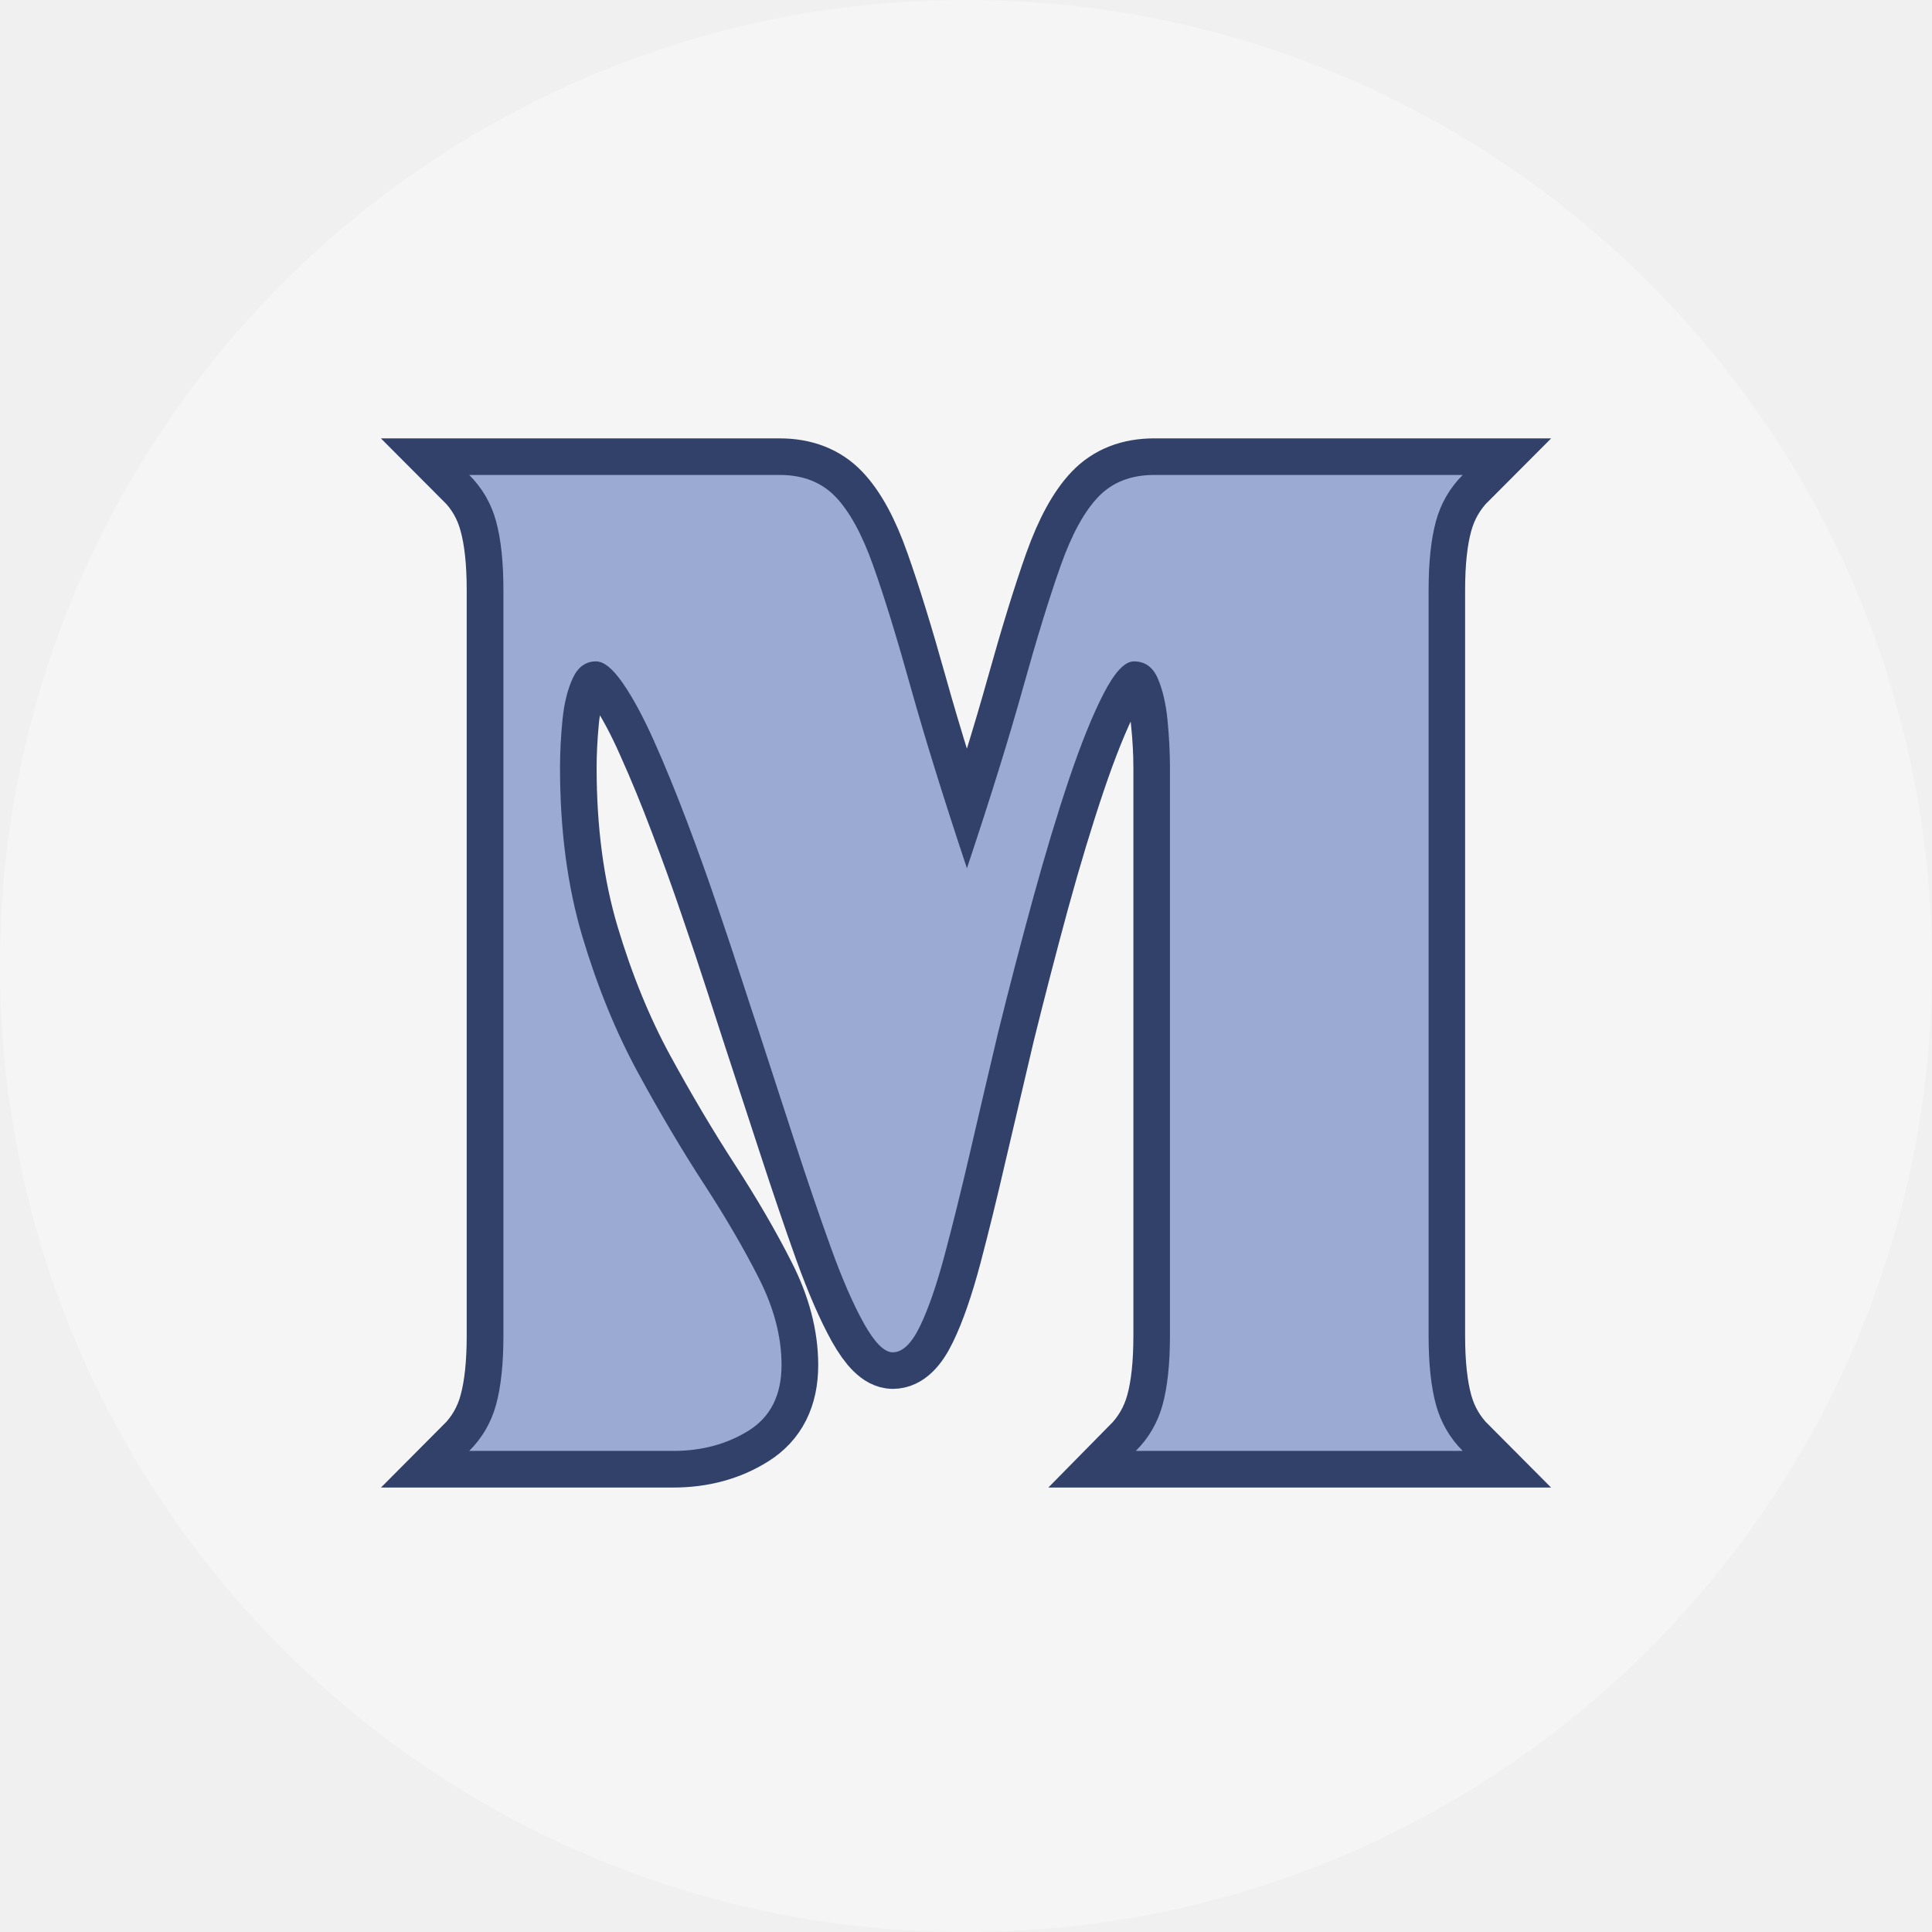
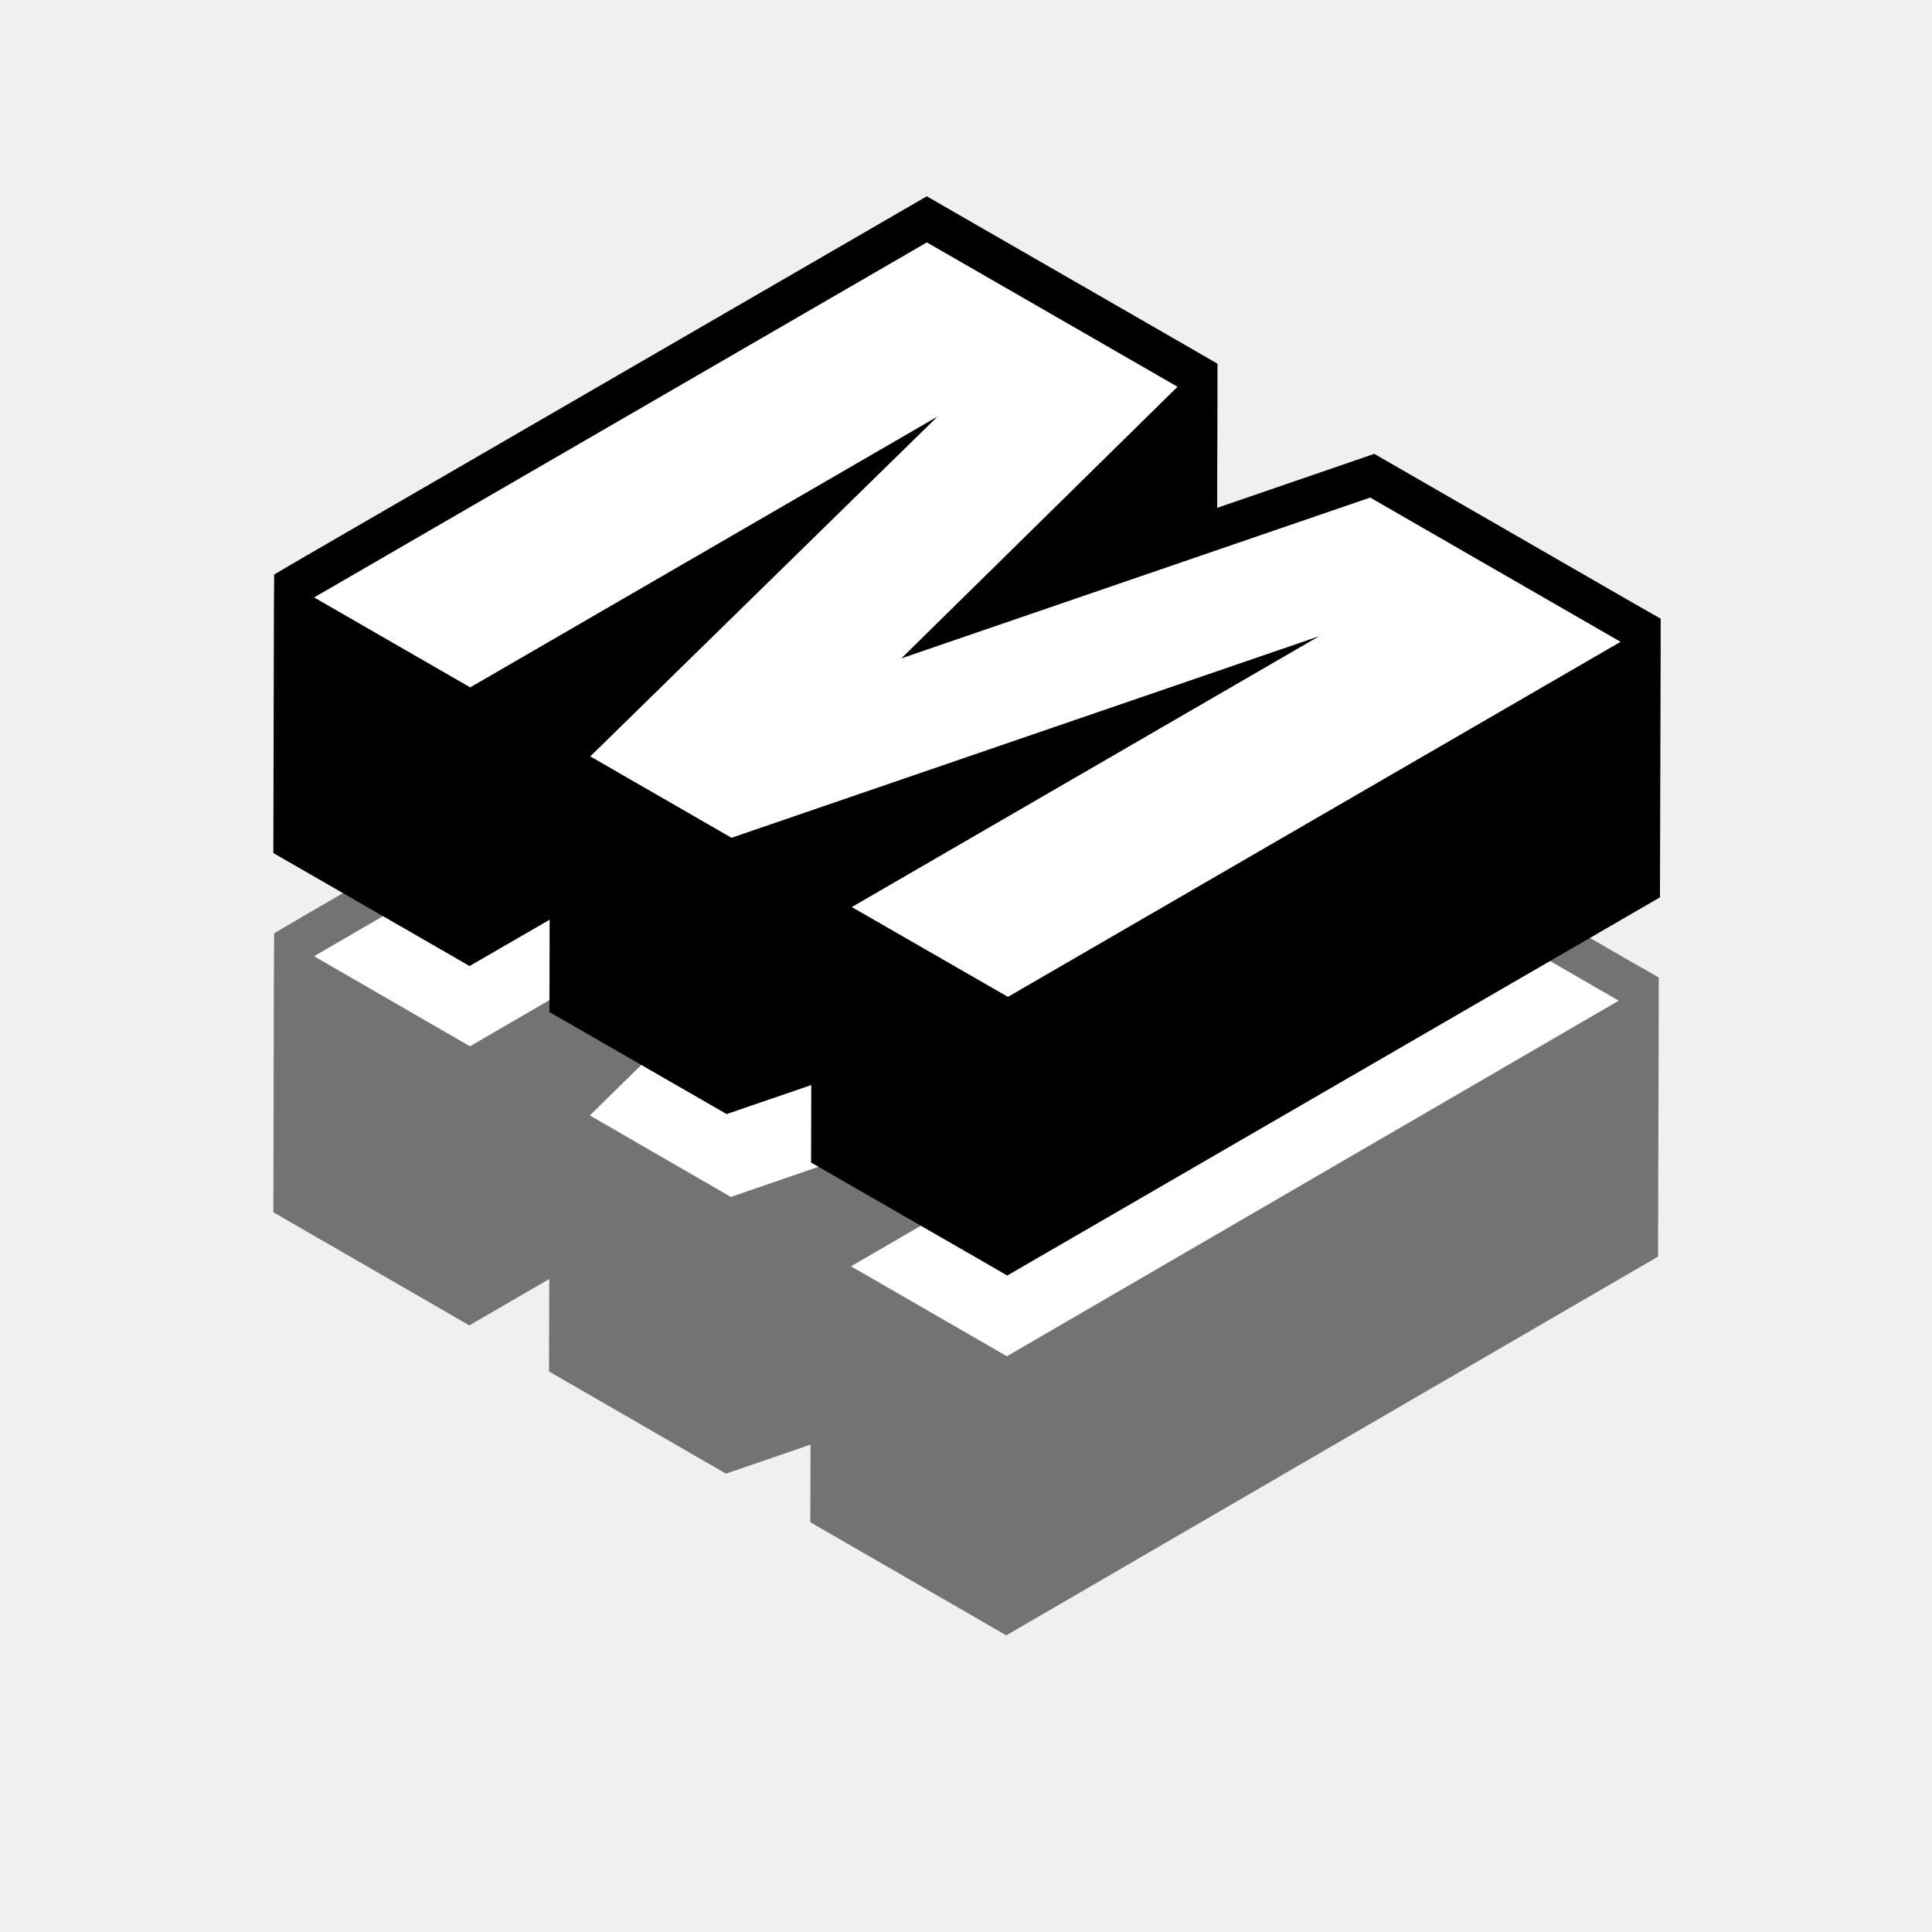
<svg xmlns="http://www.w3.org/2000/svg" width="500" zoomAndPan="magnify" viewBox="0 0 375 375" height="500" preserveAspectRatio="xMidYMid meet" version="1.0">
  <defs>
-     <g />
-     <clipPath id="b15c3db568">
-       <path d="M 187.5 0 C 83.945 0 0 83.945 0 187.5 C 0 291.055 83.945 375 187.5 375 C 291.055 375 375 291.055 375 187.5 C 375 83.945 291.055 0 187.5 0 Z M 187.5 0 " clip-rule="nonzero" />
+     <clipPath id="dd033061af">
+       <path d="M 53.059 107.027 L 322 107.027 L 322 317.777 L 53.059 317.777 Z M 53.059 107.027 " clip-rule="nonzero" />
+     </clipPath>
+     <clipPath id="76573aef07">
+       <path d="M 53.059 38 L 322.309 38 L 322.309 248 L 53.059 248 Z M 53.059 38 " clip-rule="nonzero" />
    </clipPath>
  </defs>
-   <g clip-path="url(#b15c3db568)">
-     <rect x="-37.5" width="450" fill="#f5f5f5" y="-37.5" height="450" fill-opacity="1" />
+   <g clip-path="url(#dd033061af)">
+     <path fill="#737373" d="M 189.758 314.207 L 157.281 295.465 L 157.324 280.398 L 140.91 286.035 L 106.566 266.203 L 106.613 248.254 L 91.082 257.262 L 85.535 254.043 L 53.059 235.301 L 53.168 187.535 L 53.215 181.148 L 58.691 177.93 L 179.711 107.629 L 229.98 136.645 L 236.059 140.172 L 236.059 146.051 L 235.992 168.191 L 266.449 157.699 L 316.41 186.559 L 321.957 189.73 L 321.957 196.145 L 321.824 243.906 L 195.305 317.426 Z M 189.758 314.207 " fill-opacity="1" fill-rule="nonzero" />
  </g>
-   <path stroke-linecap="butt" transform="matrix(0.710396, 0, 0, 0.710396, 89.18229, 79.16097)" fill="none" stroke-linejoin="miter" d="M 11.978 49.784 C 11.978 42.146 11.307 35.894 9.96 31.033 C 8.657 26.129 6.226 21.9 2.669 18.342 L 87.431 18.342 C 93.854 18.342 98.978 20.339 102.794 24.331 C 106.616 28.323 110.025 34.597 113.016 43.142 C 116.057 51.692 119.483 62.805 123.305 76.475 C 127.126 90.15 132.245 106.597 138.668 125.825 C 145.046 106.597 150.149 90.15 153.965 76.475 C 157.787 62.805 161.218 51.692 164.253 43.142 C 167.294 34.597 170.72 28.323 174.541 24.331 C 178.357 20.339 183.46 18.342 189.839 18.342 L 274.145 18.342 C 270.587 21.9 268.135 26.129 266.793 31.033 C 265.446 35.894 264.769 42.146 264.769 49.784 L 264.769 253.555 C 264.769 261.192 265.446 267.466 266.793 272.371 C 268.135 277.232 270.587 281.438 274.145 285.002 L 184.824 285.002 C 188.343 281.438 190.774 277.232 192.115 272.371 C 193.462 267.466 194.133 261.192 194.133 253.555 L 194.133 98.348 C 194.133 94.274 193.897 89.974 193.418 85.46 C 192.984 80.901 192.093 77.063 190.752 73.94 C 189.448 70.811 187.276 69.249 184.241 69.249 C 181.767 69.249 179.012 72.202 175.971 78.102 C 172.98 83.964 169.829 91.778 166.53 101.543 C 163.236 111.309 159.937 122.202 156.638 134.222 C 153.382 146.204 150.237 158.334 147.196 170.612 C 144.551 181.813 142.011 192.618 139.581 203.038 C 137.194 213.409 134.89 222.784 132.68 231.158 C 130.464 239.494 128.187 246.071 125.845 250.888 C 123.541 255.661 121.067 258.047 118.422 258.047 C 116.079 258.047 113.429 255.446 110.482 250.233 C 107.573 244.982 104.554 238.037 101.431 229.404 C 98.346 220.766 95.113 211.259 91.731 200.888 C 88.344 190.474 84.957 180.12 81.575 169.832 C 80.53 166.62 79.035 162.001 77.083 155.969 C 75.13 149.893 72.849 143.075 70.248 135.525 C 67.685 127.97 64.93 120.332 61.978 112.607 C 59.069 104.881 56.138 97.744 53.191 91.189 C 50.282 84.591 47.439 79.296 44.662 75.303 C 41.924 71.267 39.471 69.249 37.305 69.249 C 34.484 69.249 32.356 70.811 30.921 73.94 C 29.491 77.063 28.557 80.901 28.122 85.46 C 27.688 89.974 27.473 94.274 27.473 98.348 C 27.473 115.405 29.513 130.796 33.593 144.51 C 37.673 158.18 42.727 170.574 48.764 181.681 C 54.84 192.794 60.85 202.928 66.794 212.083 C 72.739 221.244 77.753 229.861 81.833 237.933 C 85.957 246.005 88.019 253.879 88.019 261.561 C 88.019 269.721 85.023 275.67 79.035 279.398 C 73.09 283.132 66.212 285.002 58.398 285.002 L 2.669 285.002 C 6.226 281.438 8.657 277.232 9.96 272.371 C 11.307 267.466 11.978 261.192 11.978 253.555 Z M 11.978 49.784 " stroke="#31416a" stroke-width="20" stroke-opacity="1" stroke-miterlimit="4" />
-   <g fill="#9baad3" fill-opacity="1">
-     <g transform="translate(89.18229, 281.6238)">
-       <g>
-         <path d="M 8.531 -167.078 C 8.531 -172.516 8.055 -176.969 7.109 -180.438 C 6.16 -183.914 4.422 -186.914 1.891 -189.438 L 62.141 -189.438 C 66.68 -189.438 70.305 -188.016 73.016 -185.172 C 75.734 -182.328 78.164 -177.875 80.312 -171.812 C 82.469 -165.758 84.898 -157.867 87.609 -148.141 C 90.328 -138.41 93.957 -126.727 98.5 -113.094 C 103.051 -126.727 106.68 -138.41 109.391 -148.141 C 112.109 -157.867 114.539 -165.758 116.688 -171.812 C 118.832 -177.875 121.266 -182.328 123.984 -185.172 C 126.703 -188.016 130.332 -189.438 134.875 -189.438 L 194.734 -189.438 C 192.211 -186.914 190.477 -183.914 189.531 -180.438 C 188.582 -176.969 188.109 -172.516 188.109 -167.078 L 188.109 -22.359 C 188.109 -16.922 188.582 -12.461 189.531 -8.984 C 190.477 -5.516 192.211 -2.52 194.734 0 L 131.281 0 C 133.801 -2.52 135.535 -5.516 136.484 -8.984 C 137.43 -12.461 137.906 -16.922 137.906 -22.359 L 137.906 -132.609 C 137.906 -135.516 137.75 -138.578 137.438 -141.797 C 137.125 -145.016 136.492 -147.727 135.547 -149.938 C 134.598 -152.145 133.051 -153.25 130.906 -153.25 C 129.133 -153.25 127.176 -151.164 125.031 -147 C 122.883 -142.832 120.641 -137.273 118.297 -130.328 C 115.961 -123.379 113.629 -115.645 111.297 -107.125 C 108.961 -98.602 106.719 -89.984 104.562 -81.266 C 102.676 -73.305 100.879 -65.633 99.172 -58.25 C 97.461 -50.863 95.816 -44.203 94.234 -38.266 C 92.66 -32.328 91.051 -27.656 89.406 -24.25 C 87.77 -20.844 86.004 -19.141 84.109 -19.141 C 82.461 -19.141 80.598 -21 78.516 -24.719 C 76.43 -28.445 74.285 -33.375 72.078 -39.5 C 69.867 -45.625 67.562 -52.379 65.156 -59.766 C 62.758 -67.148 60.363 -74.508 57.969 -81.844 C 57.207 -84.113 56.129 -87.395 54.734 -91.688 C 53.348 -95.977 51.738 -100.805 49.906 -106.172 C 48.082 -111.547 46.129 -116.977 44.047 -122.469 C 41.961 -127.969 39.879 -133.051 37.797 -137.719 C 35.711 -142.395 33.691 -146.148 31.734 -148.984 C 29.773 -151.828 28.035 -153.25 26.516 -153.25 C 24.492 -153.25 22.977 -152.145 21.969 -149.938 C 20.957 -147.727 20.297 -145.016 19.984 -141.797 C 19.672 -138.578 19.516 -135.516 19.516 -132.609 C 19.516 -120.484 20.961 -109.555 23.859 -99.828 C 26.766 -90.109 30.363 -81.301 34.656 -73.406 C 38.957 -65.508 43.223 -58.312 47.453 -51.812 C 51.68 -45.312 55.25 -39.188 58.156 -33.438 C 61.062 -27.688 62.516 -22.098 62.516 -16.672 C 62.516 -10.859 60.398 -6.625 56.172 -3.969 C 51.941 -1.32 47.047 0 41.484 0 L 1.891 0 C 4.422 -2.52 6.16 -5.516 7.109 -8.984 C 8.055 -12.461 8.531 -16.922 8.531 -22.359 Z M 8.531 -167.078 " />
-       </g>
-     </g>
+   <path fill="#ffffff" d="M 314.191 194.234 L 195.438 263.25 L 165.18 245.793 L 255.758 193.148 L 141.863 232.324 L 114.488 216.508 L 181.793 150.445 L 91.215 203.086 L 60.957 185.605 L 179.73 116.59 L 228.316 144.652 L 174.785 197.453 L 265.652 166.195 Z M 314.191 194.234 " fill-opacity="1" fill-rule="nonzero" />
+   <g clip-path="url(#76573aef07)">
+     <path fill="#000000" d="M 189.949 244.371 L 157.426 225.652 L 157.469 210.613 L 141.031 216.238 L 106.641 196.438 L 106.688 178.516 L 91.137 187.508 L 85.582 184.297 L 53.059 165.578 L 53.168 117.887 L 53.215 111.508 L 58.699 108.297 L 179.887 38.102 L 230.227 67.074 L 236.312 70.598 L 236.312 76.465 L 236.246 98.574 L 266.746 88.094 L 316.777 116.914 L 322.332 120.082 L 322.332 126.484 L 322.195 174.176 L 195.504 247.582 Z M 189.949 244.371 " fill-opacity="1" fill-rule="nonzero" />
  </g>
+   <path fill="#ffffff" d="M 314.555 124.578 L 195.637 193.492 L 165.336 176.059 L 256.039 123.492 L 141.984 162.613 L 114.574 146.816 L 181.973 80.852 L 91.27 133.418 L 60.969 115.961 L 179.906 47.051 L 228.559 75.07 L 174.953 127.789 L 265.949 96.578 Z M 314.555 124.578 " fill-opacity="1" fill-rule="nonzero" />
</svg>
